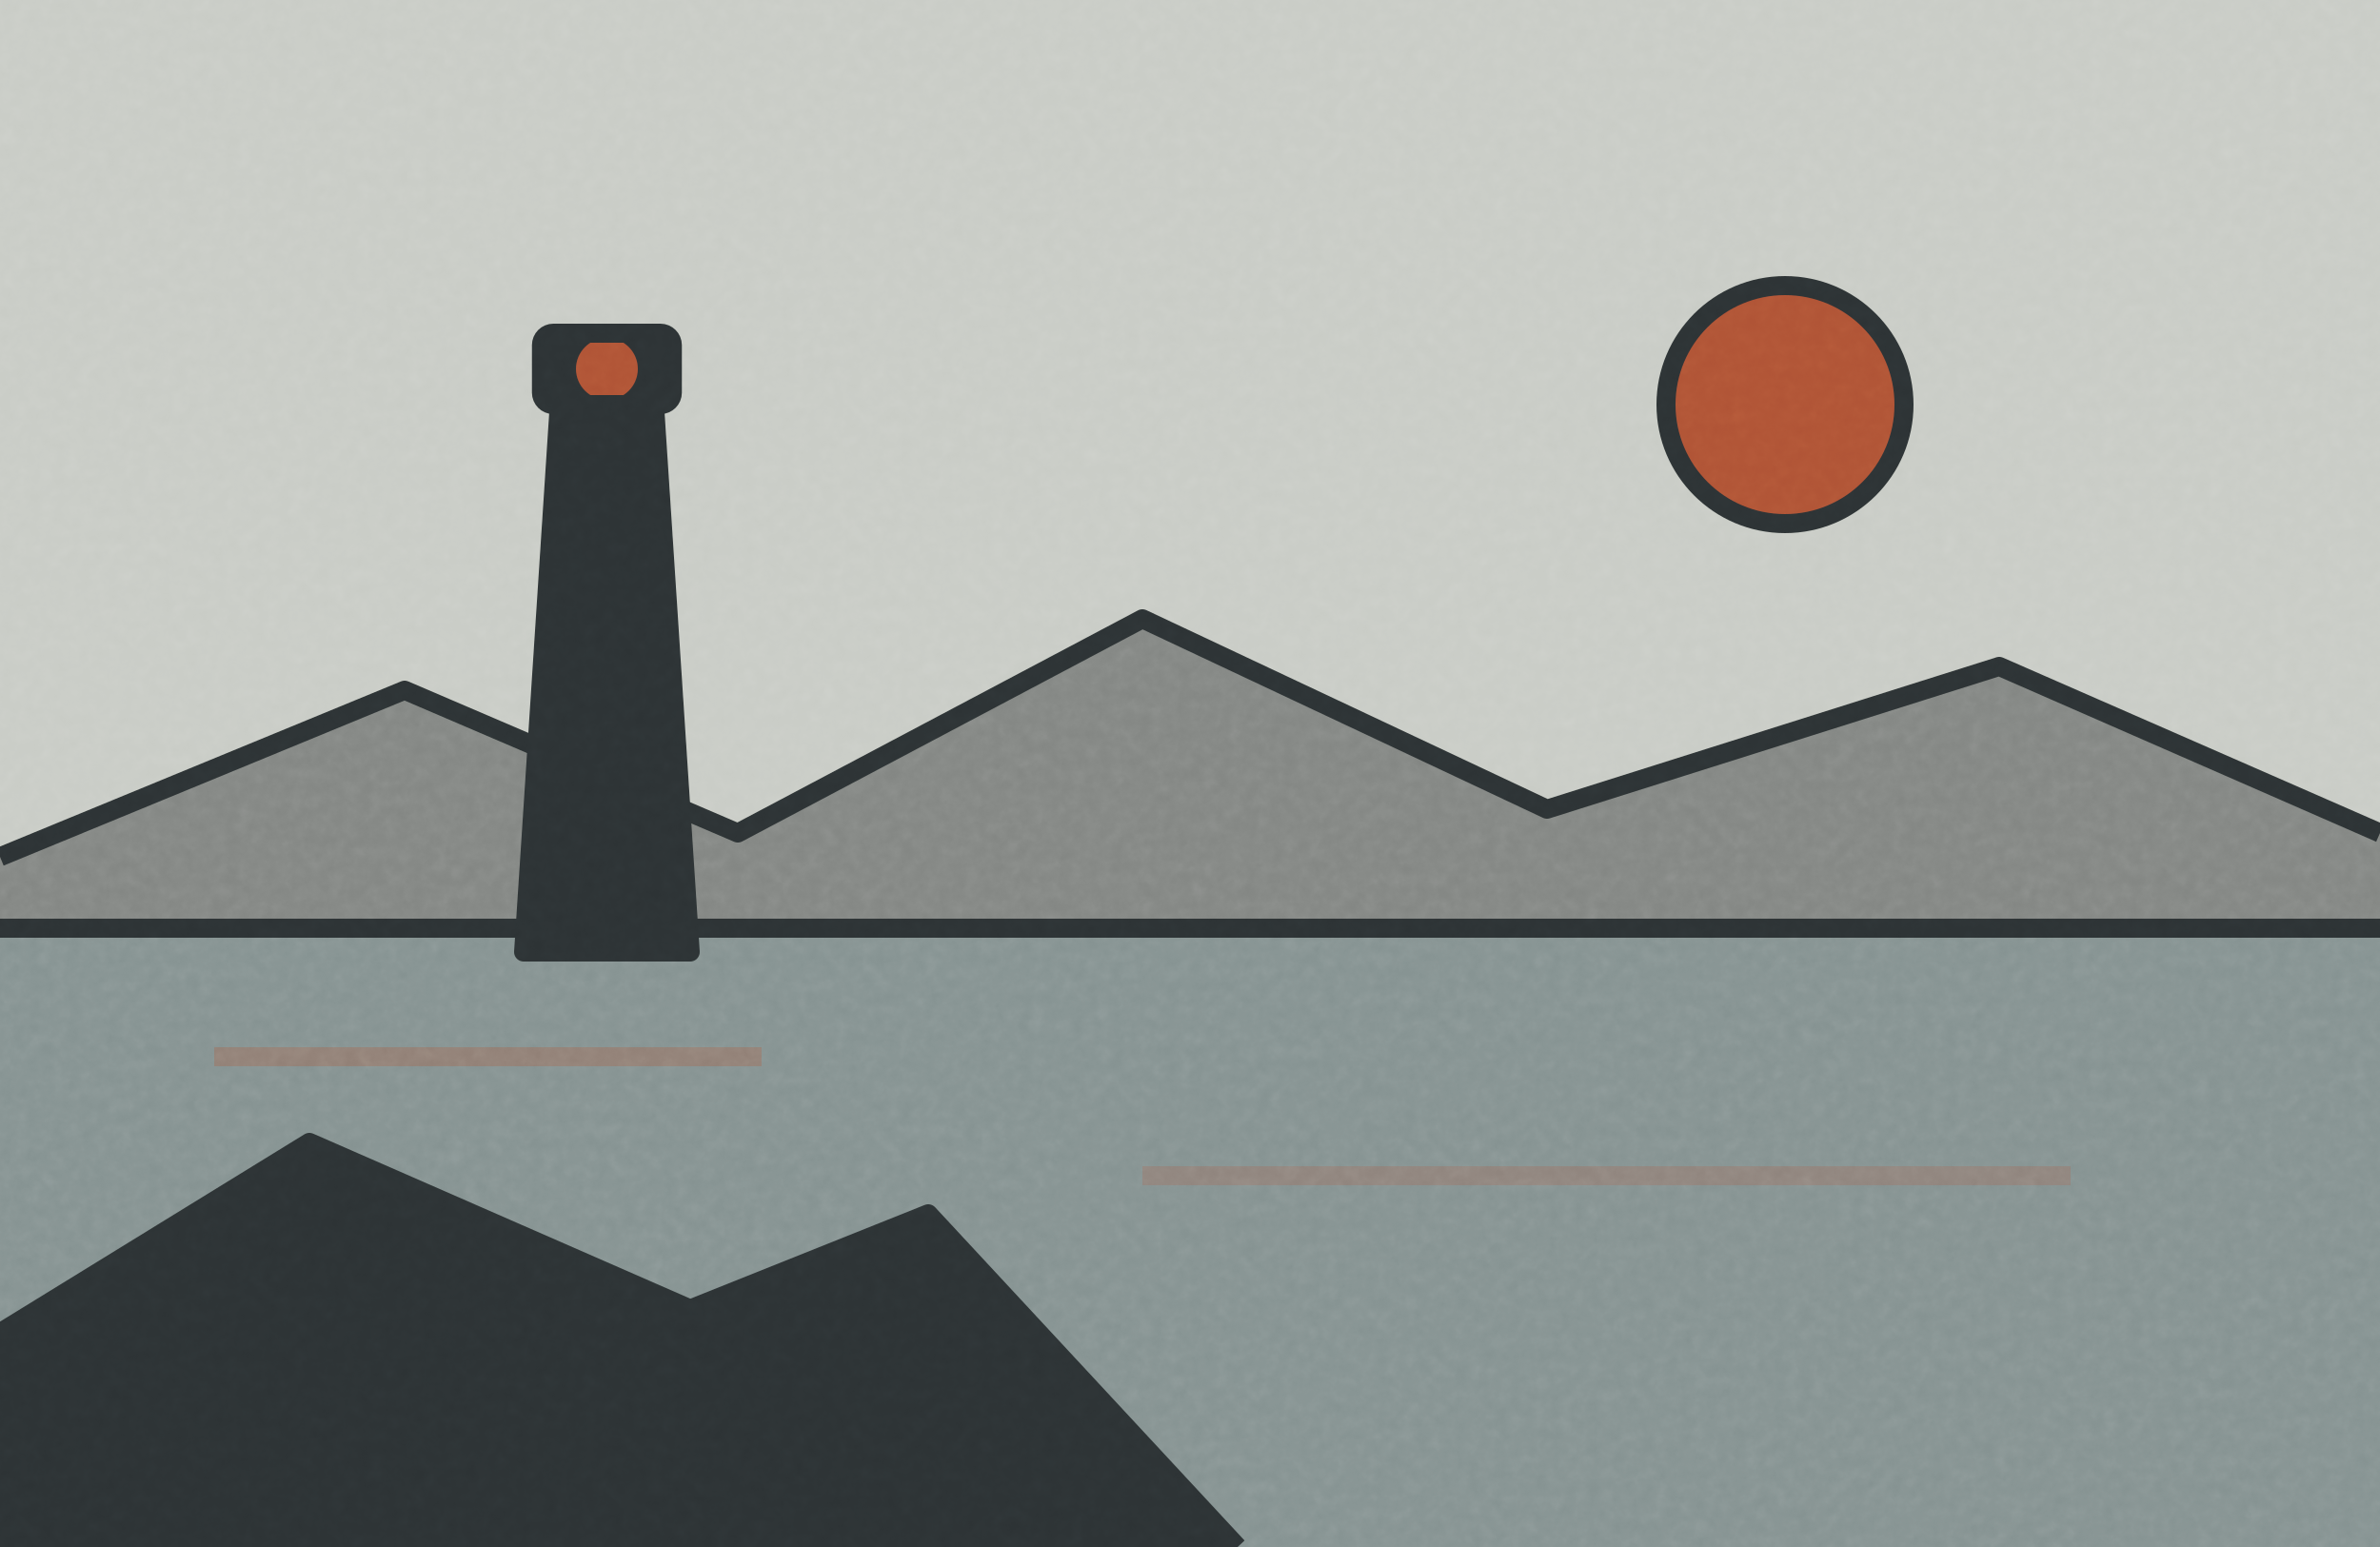
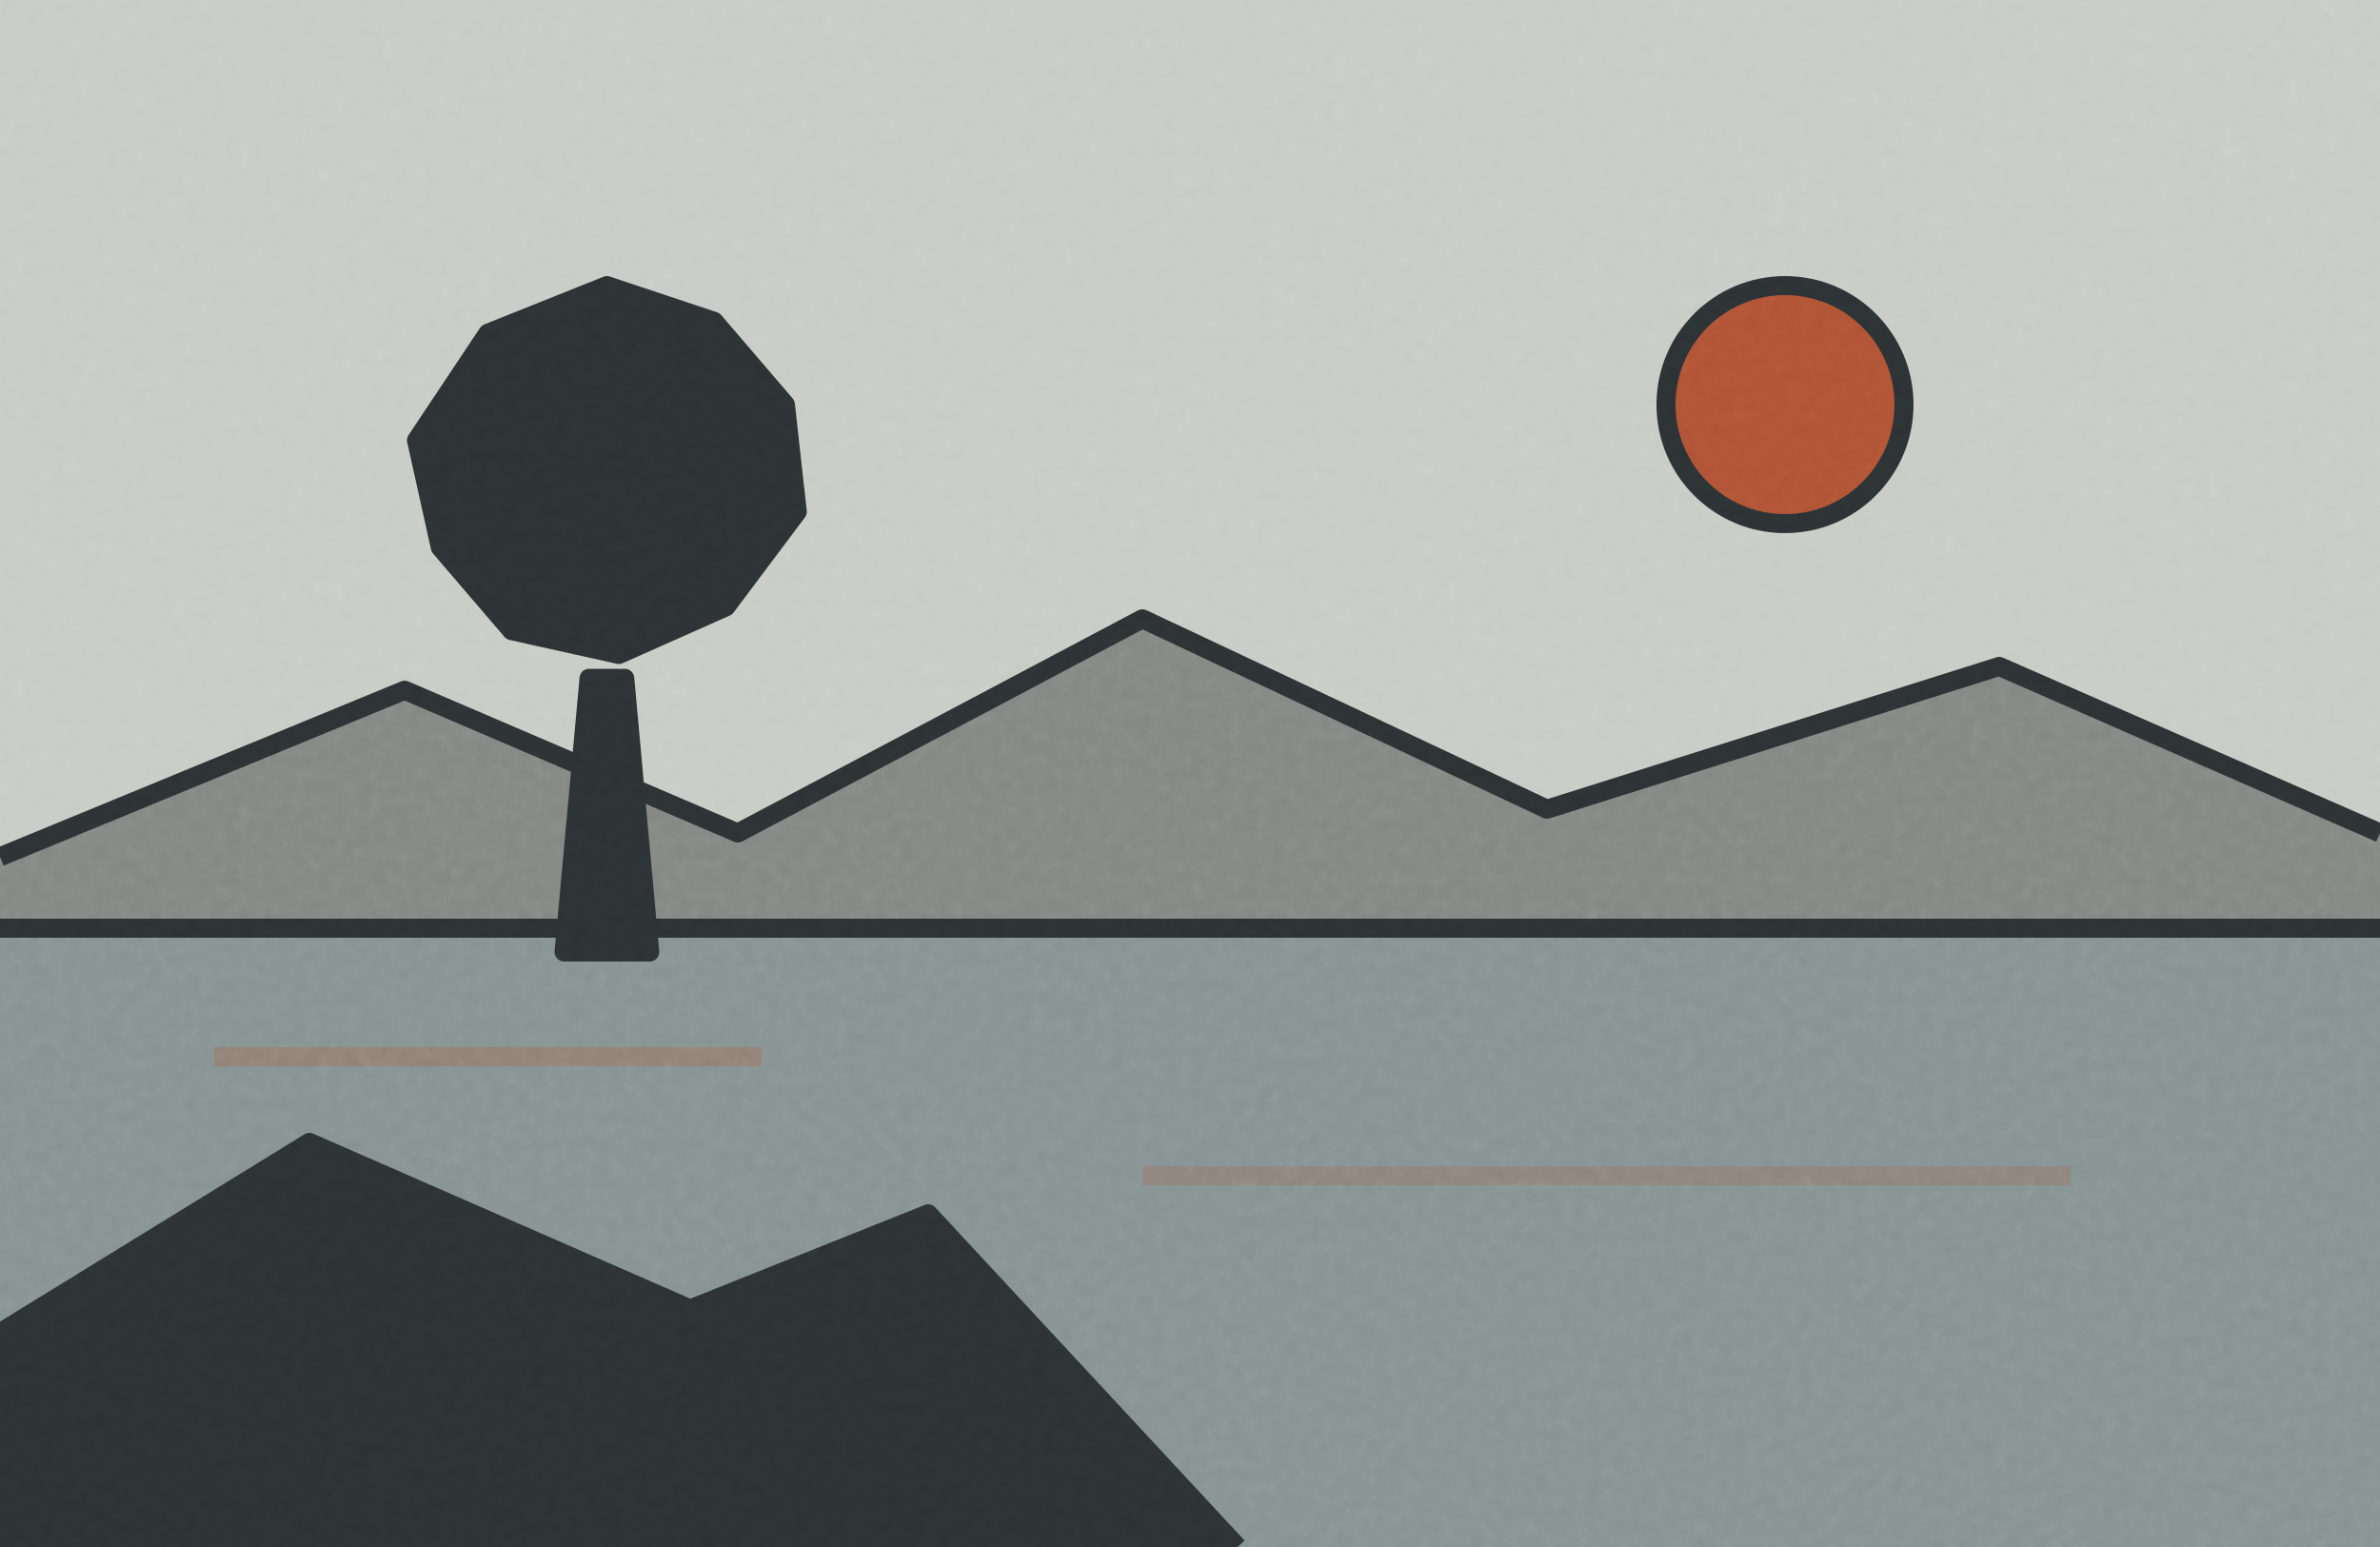
<svg xmlns="http://www.w3.org/2000/svg" viewBox="0 0 200 130" preserveAspectRatio="xMidYMid slice">
  <defs>
    <filter id="grga2">
      <feTurbulence type="fractalNoise" baseFrequency="0.9" numOctaves="3" />
      <feColorMatrix type="saturate" values="0" />
    </filter>
  </defs>
  <rect width="200" height="130" fill="#cfd6d4" />
  <circle cx="150" cy="34" r="10" fill="#b5573a" />
  <rect x="0" y="52" width="200" height="26" fill="#cfd6d4" opacity=".45" />
  <polygon points="0,72 34,58 62,70 96,52 130,68 168,56 200,70 200,82 0,82" fill="#2e3538" opacity=".45" />
  <rect x="0" y="78" width="200" height="52" fill="#8a9a9c" />
  <rect x="18" y="88" width="46" height="1.6" fill="#b5573a" opacity="0.3" />
  <rect x="96" y="98" width="78" height="1.6" fill="#b5573a" opacity="0.22" />
  <rect x="18" y="110" width="34" height="1.6" fill="#b5573a" opacity="0.16" />
-   <polygon points="44,80 47,34 55,34 58,80" fill="#2e3538" />
-   <rect x="45.5" y="28" width="11" height="6" rx="1" fill="#2e3538" />
-   <circle cx="51" cy="31" r="2.6" fill="#b5573a" />
+   <polygon points="47.4,80 49.5,57 52.5,57 54.6,80" fill="#2e3538" />
+   <polygon points="51,24 60,27 66,34 67,43 61,51 52,55 43,53 37,46 35,37 41,28" fill="#2e3538" />
  <polygon points="0,112 26,96 58,110 78,102 104,130 0,130" fill="#2e3538" />
  <g fill="none" stroke="#2e3538" stroke-width="1.6" stroke-linejoin="round">
-     <polygon points="44,80 47,34 55,34 58,80" />
-     <rect x="45.5" y="28" width="11" height="6" rx="1" />
+     <polygon points="47.4,80 49.5,57 52.5,57 54.6,80" />
+     <polygon points="51,24 60,27 66,34 67,43 61,51 52,55 43,53 37,46 35,37 41,28" />
    <polyline points="0,112 26,96 58,110 78,102 104,130" />
    <polyline points="0,78 200,78" />
    <polyline points="0,72 34,58 62,70 96,52 130,68 168,56 200,70" />
    <circle cx="150" cy="34" r="10" />
  </g>
  <rect width="200" height="130" fill="#c8a97a" opacity=".13" style="mix-blend-mode:multiply" />
  <rect width="200" height="130" filter="url(#grga2)" opacity="0.14" style="mix-blend-mode:overlay" />
</svg>
